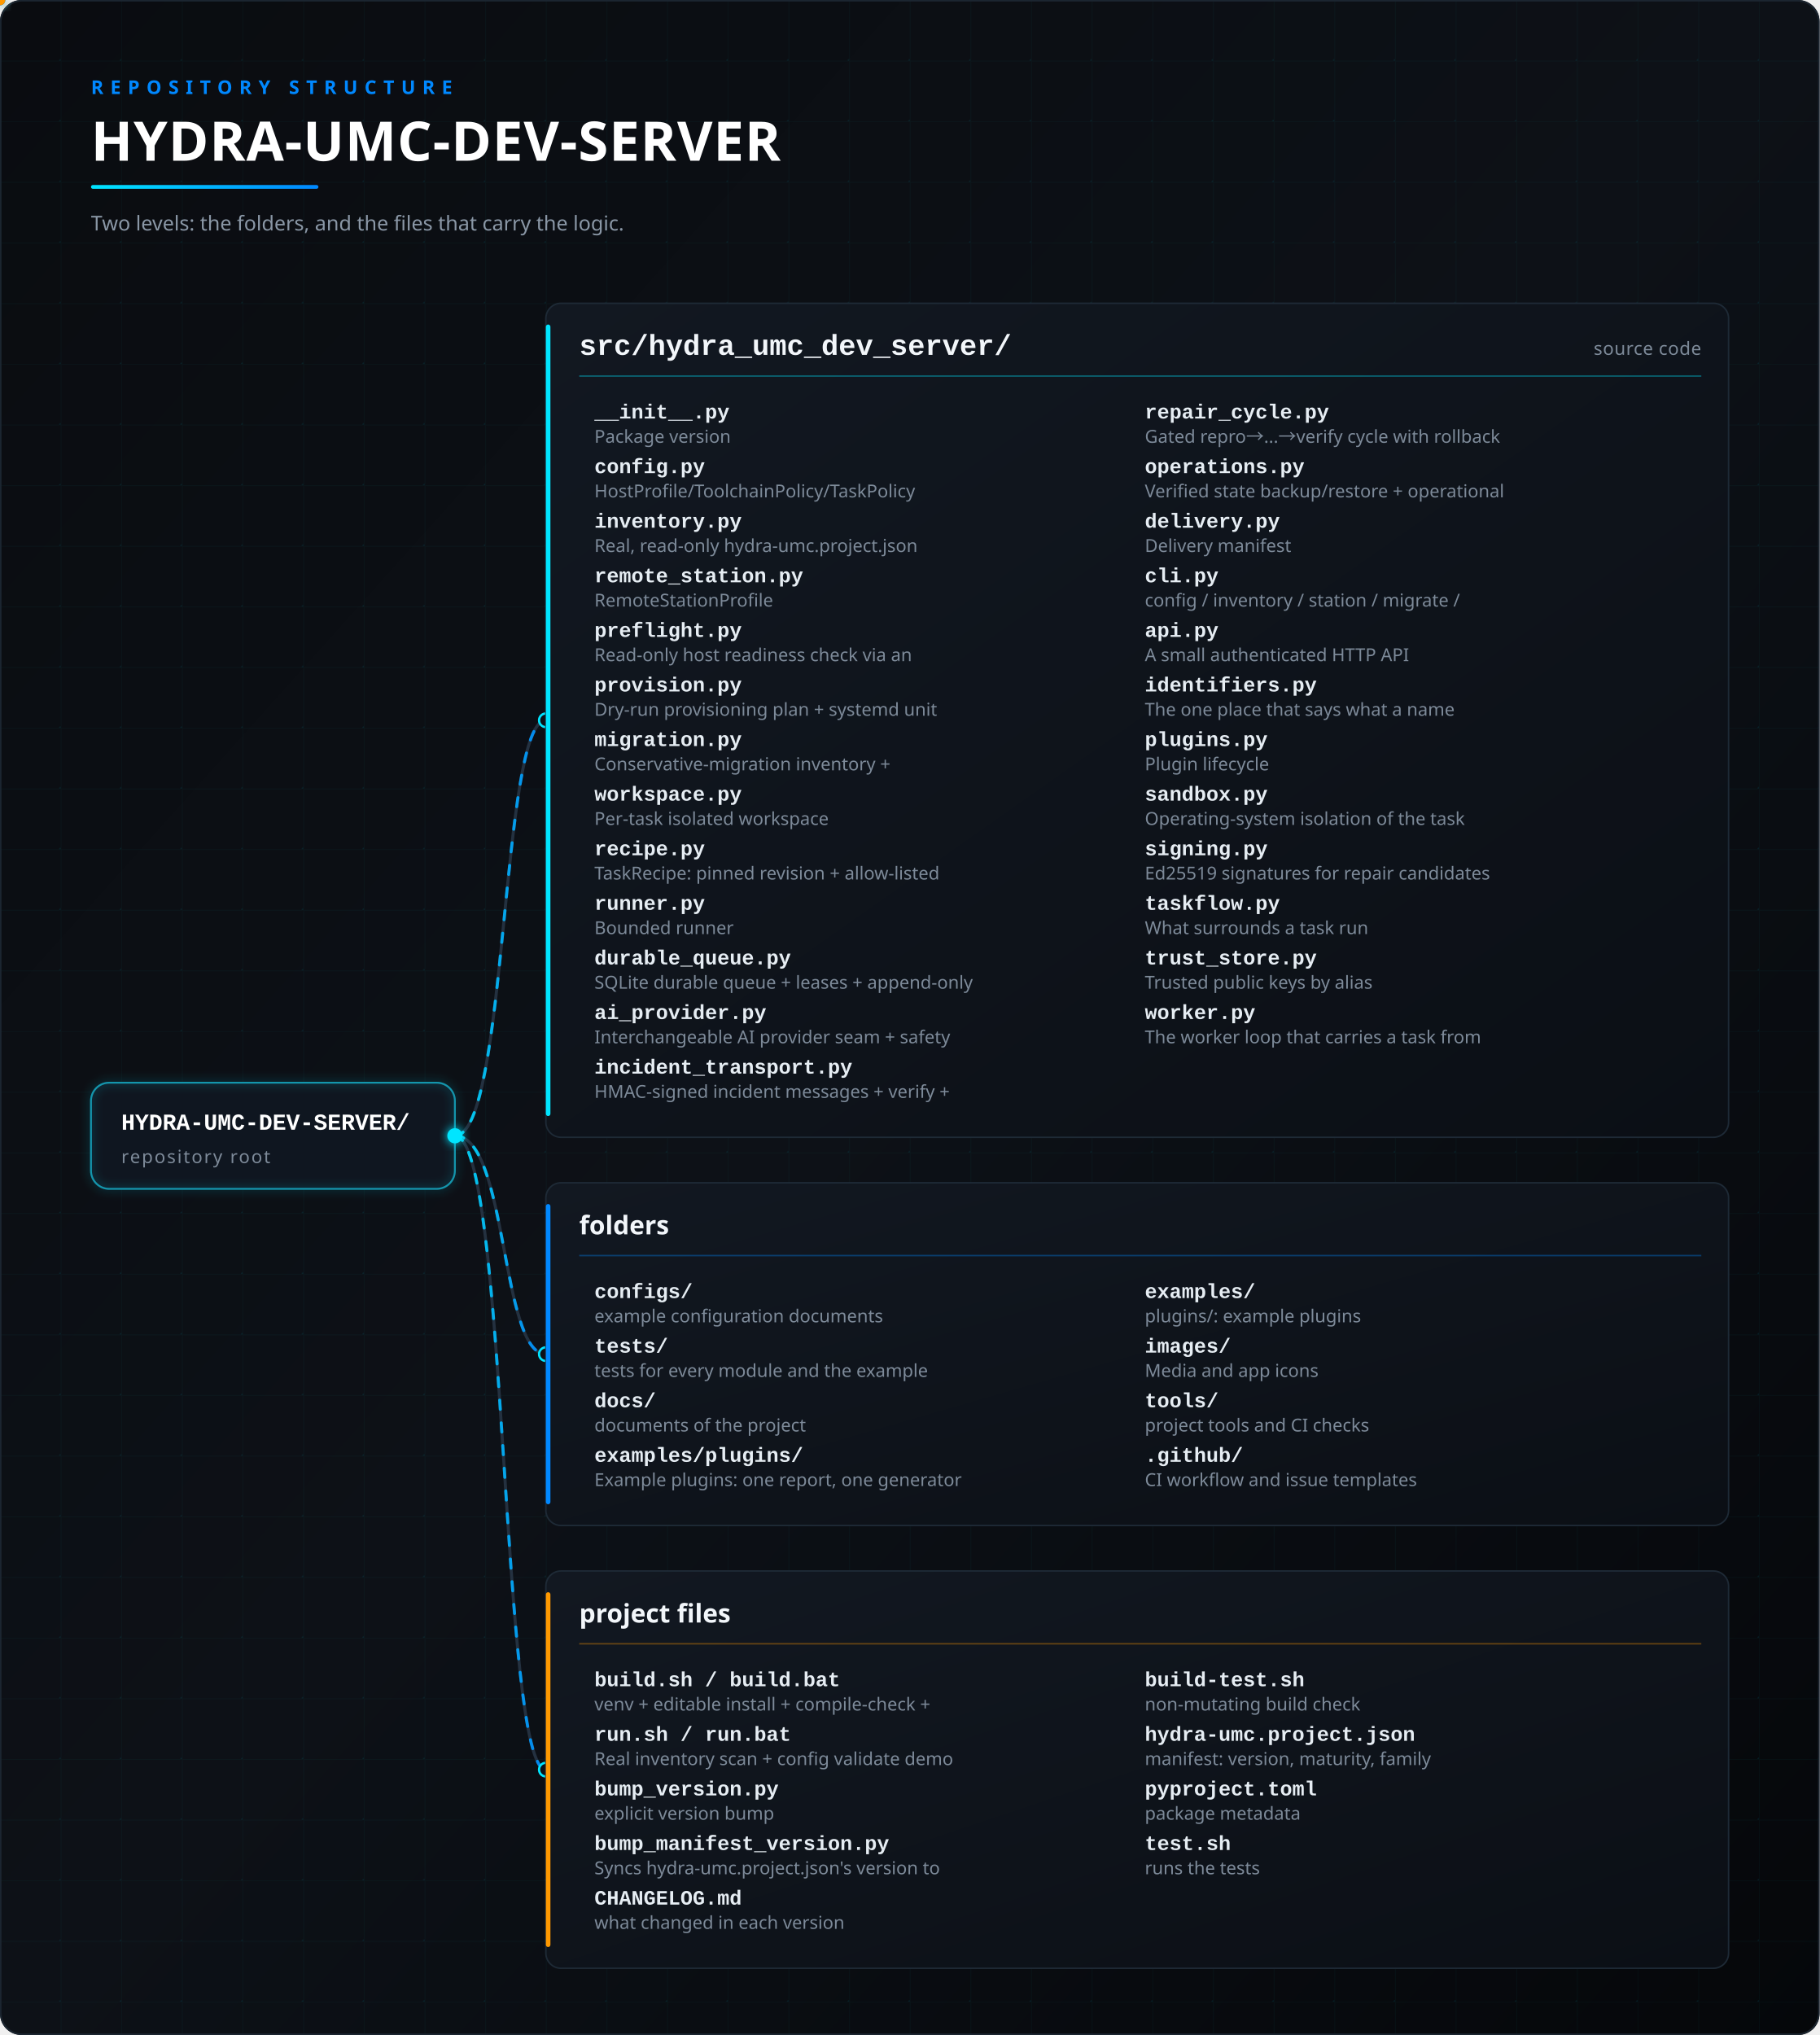
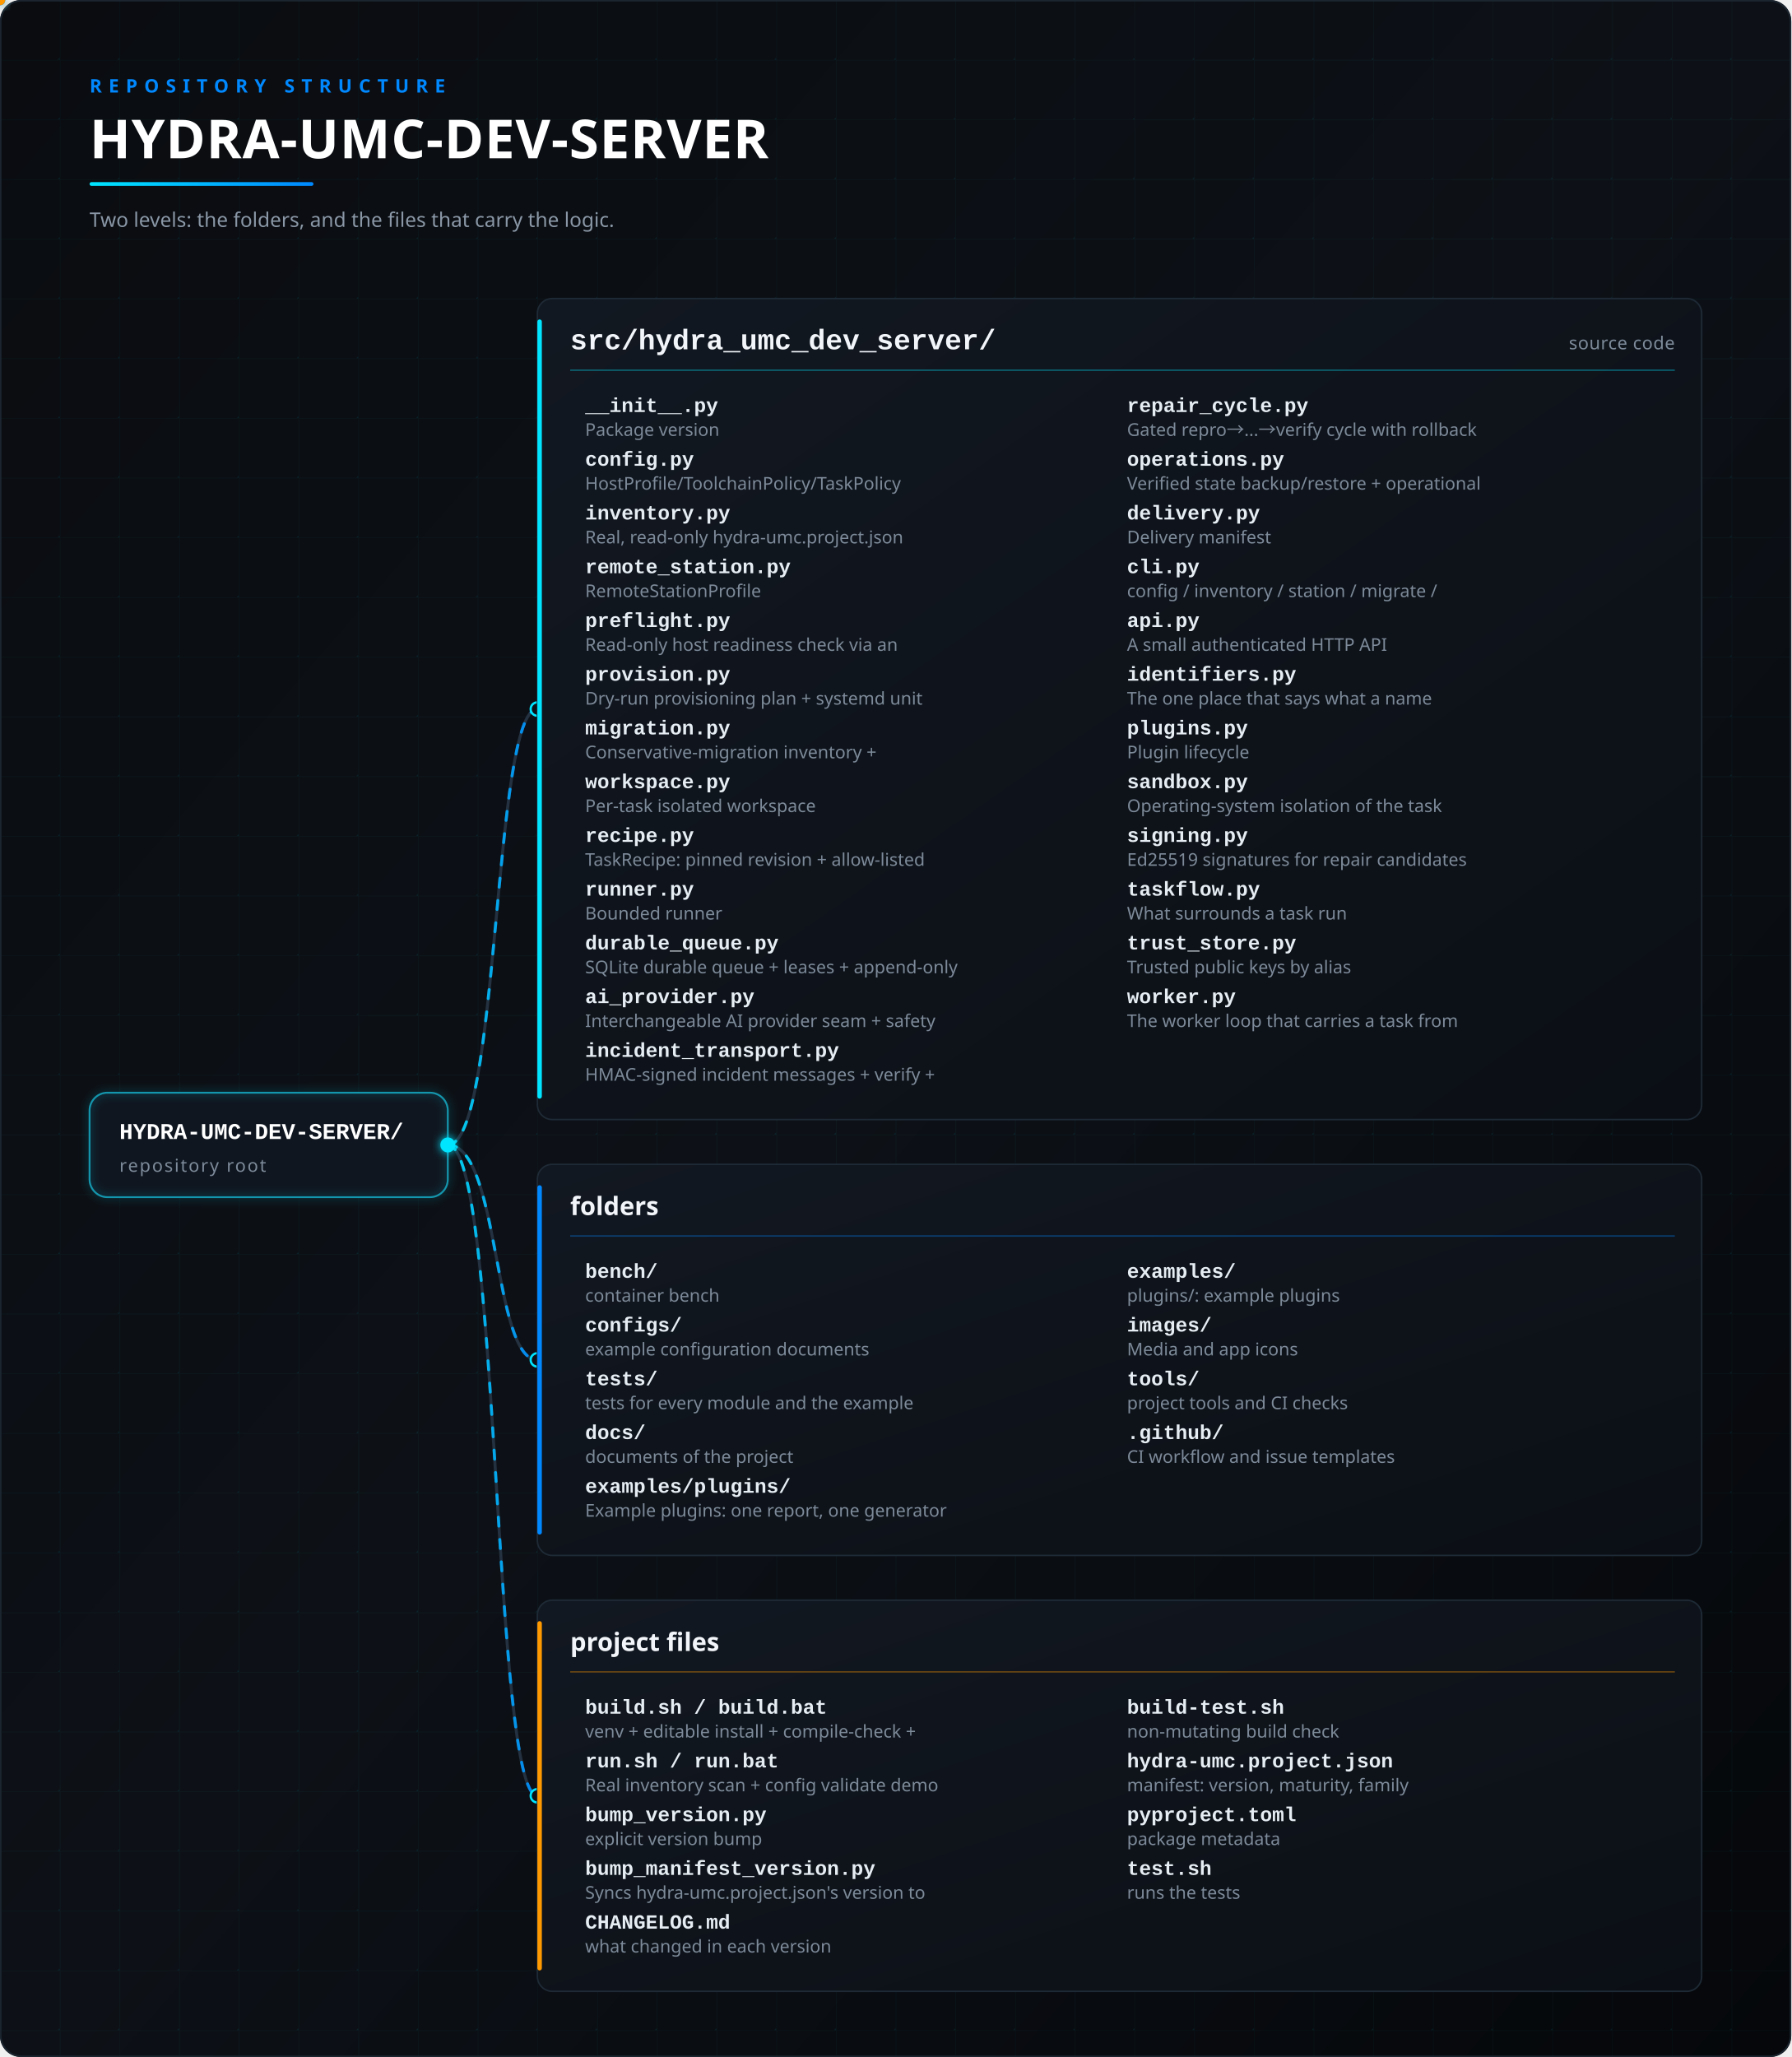
- <svg xmlns="http://www.w3.org/2000/svg" viewBox="0 0 1200 1342" width="100%" role="img" aria-labelledby="t d">
+ <svg xmlns="http://www.w3.org/2000/svg" viewBox="0 0 1200 1378" width="100%" role="img" aria-labelledby="t d">
  <defs>
    <linearGradient id="bg" x1="0" y1="0" x2="1" y2="1">
      <stop offset="0" stop-color="#0A0C10" />
      <stop offset="0.5" stop-color="#0D1117" />
      <stop offset="1" stop-color="#05070A" />
    </linearGradient>
    <linearGradient id="card" x1="0" y1="0" x2="1" y2="1">
      <stop offset="0" stop-color="#121821" />
      <stop offset="1" stop-color="#0B0F15" />
    </linearGradient>
    <linearGradient id="line" x1="0" y1="0" x2="1" y2="0">
      <stop offset="0" stop-color="#00E5FF" />
      <stop offset="1" stop-color="#0088FF" />
    </linearGradient>
    <filter id="glow" x="-50%" y="-50%" width="200%" height="200%">
      <feGaussianBlur stdDeviation="3" result="b" />
      <feMerge>
        <feMergeNode in="b" />
        <feMergeNode in="SourceGraphic" />
      </feMerge>
    </filter>
    <pattern id="grid" width="40" height="40" patternUnits="userSpaceOnUse">
      <path d="M40 0H0V40" fill="none" stroke="#00E5FF" stroke-opacity="0.035" />
      <circle cx="40" cy="40" r="1" fill="#00E5FF" fill-opacity="0.09" />
    </pattern>
  </defs>
-   <rect width="1200" height="1342" rx="14" fill="url(#bg)" />
-   <rect width="1200" height="1342" rx="14" fill="url(#grid)" />
-   <rect x="0.5" y="0.5" width="1199" height="1341" rx="14" fill="none" stroke="#1B2530" />
+   <rect width="1200" height="1378" rx="14" fill="url(#bg)" />
+   <rect width="1200" height="1378" rx="14" fill="url(#grid)" />
+   <rect x="0.5" y="0.5" width="1199" height="1377" rx="14" fill="none" stroke="#1B2530" />
  <text x="60" y="62" font-family="'Segoe UI','Noto Sans','Noto Sans CJK SC','Microsoft YaHei','Yu Gothic','Helvetica Neue',Helvetica,Arial,sans-serif" font-size="12.5" font-weight="600" fill="#0088FF" text-anchor="start" letter-spacing="4.5">REPOSITORY STRUCTURE</text>
  <text x="60" y="106" font-family="'Segoe UI','Noto Sans','Noto Sans CJK SC','Microsoft YaHei','Yu Gothic','Helvetica Neue',Helvetica,Arial,sans-serif" font-size="36" font-weight="700" fill="#FFFFFF" text-anchor="start" letter-spacing="0.5">HYDRA-UMC-DEV-SERVER</text>
  <rect x="60" y="122" width="150" height="2.5" rx="1.25" fill="url(#line)">
    <animate attributeName="width" values="40;150;150" keyTimes="0;0.4;1" dur="3s" repeatCount="indefinite" />
  </rect>
  <text x="60" y="152" font-family="'Segoe UI','Noto Sans','Noto Sans CJK SC','Microsoft YaHei','Yu Gothic','Helvetica Neue',Helvetica,Arial,sans-serif" font-size="13.5" font-weight="400" fill="#8A97A6" text-anchor="start">Two levels: the folders, and the files that carry the logic.</text>
-   <path id="c0" d="M300,749 C335,749 330,475 360,475" fill="none" stroke="#243140" stroke-width="2" />
-   <path d="M300,749 C335,749 330,475 360,475" fill="none" stroke="url(#line)" stroke-width="2" stroke-linecap="round" stroke-dasharray="6 9" opacity="0.9">
+   <path id="c0" d="M300,767 C335,767 330,475 360,475" fill="none" stroke="#243140" stroke-width="2" />
+   <path d="M300,767 C335,767 330,475 360,475" fill="none" stroke="url(#line)" stroke-width="2" stroke-linecap="round" stroke-dasharray="6 9" opacity="0.9">
    <animate attributeName="stroke-dashoffset" from="0" to="-30" dur="1.6s" repeatCount="indefinite" />
  </path>
  <circle cx="360" cy="475" r="4.5" fill="#0D1117" stroke="#00E5FF" stroke-width="1.5" />
-   <path id="c1" d="M300,749 C335,749 330,893 360,893" fill="none" stroke="#243140" stroke-width="2" />
-   <path d="M300,749 C335,749 330,893 360,893" fill="none" stroke="url(#line)" stroke-width="2" stroke-linecap="round" stroke-dasharray="6 9" opacity="0.9">
+   <path id="c1" d="M300,767 C335,767 330,911 360,911" fill="none" stroke="#243140" stroke-width="2" />
+   <path d="M300,767 C335,767 330,911 360,911" fill="none" stroke="url(#line)" stroke-width="2" stroke-linecap="round" stroke-dasharray="6 9" opacity="0.9">
    <animate attributeName="stroke-dashoffset" from="0" to="-30" dur="1.6s" repeatCount="indefinite" />
  </path>
-   <circle cx="360" cy="893" r="4.5" fill="#0D1117" stroke="#00E5FF" stroke-width="1.5" />
-   <path id="c2" d="M300,749 C335,749 330,1167 360,1167" fill="none" stroke="#243140" stroke-width="2" />
-   <path d="M300,749 C335,749 330,1167 360,1167" fill="none" stroke="url(#line)" stroke-width="2" stroke-linecap="round" stroke-dasharray="6 9" opacity="0.9">
+   <circle cx="360" cy="911" r="4.5" fill="#0D1117" stroke="#00E5FF" stroke-width="1.5" />
+   <path id="c2" d="M300,767 C335,767 330,1203 360,1203" fill="none" stroke="#243140" stroke-width="2" />
+   <path d="M300,767 C335,767 330,1203 360,1203" fill="none" stroke="url(#line)" stroke-width="2" stroke-linecap="round" stroke-dasharray="6 9" opacity="0.9">
    <animate attributeName="stroke-dashoffset" from="0" to="-30" dur="1.6s" repeatCount="indefinite" />
  </path>
-   <circle cx="360" cy="1167" r="4.5" fill="#0D1117" stroke="#00E5FF" stroke-width="1.5" />
+   <circle cx="360" cy="1203" r="4.5" fill="#0D1117" stroke="#00E5FF" stroke-width="1.5" />
  <circle r="3.5" fill="#00E5FF" filter="url(#glow)">
    <animateMotion dur="3.4s" repeatCount="indefinite">
      <mpath href="#c0" />
    </animateMotion>
  </circle>
  <circle r="3.5" fill="#0088FF" filter="url(#glow)">
    <animateMotion dur="4.2s" repeatCount="indefinite">
      <mpath href="#c1" />
    </animateMotion>
  </circle>
  <circle r="3.5" fill="#FF9900" filter="url(#glow)">
    <animateMotion dur="5.0s" repeatCount="indefinite">
      <mpath href="#c2" />
    </animateMotion>
  </circle>
-   <rect x="60" y="714" width="240" height="70" rx="12" fill="#0F1620" stroke="#2A3A4C" stroke-width="1.2" />
-   <rect x="60" y="714" width="240" height="70" rx="12" fill="none" stroke="#00E5FF" stroke-opacity="0.5" stroke-width="1.2" filter="url(#glow)">
+   <rect x="60" y="732" width="240" height="70" rx="12" fill="#0F1620" stroke="#2A3A4C" stroke-width="1.2" />
+   <rect x="60" y="732" width="240" height="70" rx="12" fill="none" stroke="#00E5FF" stroke-opacity="0.5" stroke-width="1.2" filter="url(#glow)">
    <animate attributeName="stroke-opacity" values="0.15;0.6;0.15" dur="3.6s" repeatCount="indefinite" />
  </rect>
-   <text x="80" y="745" font-family="'JetBrains Mono','Cascadia Code','SFMono-Regular',Consolas,'Liberation Mono',monospace" font-size="15.1" font-weight="700" fill="#FFFFFF" text-anchor="start">HYDRA-UMC-DEV-SERVER/</text>
-   <text x="80" y="767" font-family="'Segoe UI','Noto Sans','Noto Sans CJK SC','Microsoft YaHei','Yu Gothic','Helvetica Neue',Helvetica,Arial,sans-serif" font-size="12" font-weight="400" fill="#7D8A99" text-anchor="start" letter-spacing="1">repository root</text>
-   <circle cx="300" cy="749" r="5" fill="#00E5FF" filter="url(#glow)" />
+   <text x="80" y="763" font-family="'JetBrains Mono','Cascadia Code','SFMono-Regular',Consolas,'Liberation Mono',monospace" font-size="15.1" font-weight="700" fill="#FFFFFF" text-anchor="start">HYDRA-UMC-DEV-SERVER/</text>
+   <text x="80" y="785" font-family="'Segoe UI','Noto Sans','Noto Sans CJK SC','Microsoft YaHei','Yu Gothic','Helvetica Neue',Helvetica,Arial,sans-serif" font-size="12" font-weight="400" fill="#7D8A99" text-anchor="start" letter-spacing="1">repository root</text>
+   <circle cx="300" cy="767" r="5" fill="#00E5FF" filter="url(#glow)" />
  <rect x="360" y="200" width="780" height="550" rx="10" fill="url(#card)" stroke="#1E2A36" stroke-width="1" />
  <rect x="360" y="214" width="3" height="522" rx="1.5" fill="#00E5FF">
    <animate attributeName="opacity" values="0.55;1;0.55" dur="4s" begin="0s" repeatCount="indefinite" />
  </rect>
  <text x="382" y="234" font-family="'JetBrains Mono','Cascadia Code','SFMono-Regular',Consolas,'Liberation Mono',monospace" font-size="19" font-weight="700" fill="#F2F6FA" text-anchor="start">src/hydra_umc_dev_server/</text>
  <text x="1122" y="234" font-family="'Segoe UI','Noto Sans','Noto Sans CJK SC','Microsoft YaHei','Yu Gothic','Helvetica Neue',Helvetica,Arial,sans-serif" font-size="12" font-weight="400" fill="#7D8A99" text-anchor="end" letter-spacing="0.3">source code</text>
  <line x1="382" y1="248" x2="1122" y2="248" stroke="#00E5FF" stroke-opacity="0.35" stroke-width="1" />
  <text x="392" y="276" font-family="'JetBrains Mono','Cascadia Code','SFMono-Regular',Consolas,'Liberation Mono',monospace" font-size="13.5" font-weight="600" fill="#E6EDF3" text-anchor="start">__init__.py</text>
  <text x="392" y="292" font-family="'Segoe UI','Noto Sans','Noto Sans CJK SC','Microsoft YaHei','Yu Gothic','Helvetica Neue',Helvetica,Arial,sans-serif" font-size="11.8" font-weight="400" fill="#7D8A99" text-anchor="start">Package version</text>
  <text x="392" y="312" font-family="'JetBrains Mono','Cascadia Code','SFMono-Regular',Consolas,'Liberation Mono',monospace" font-size="13.5" font-weight="600" fill="#E6EDF3" text-anchor="start">config.py</text>
  <text x="392" y="328" font-family="'Segoe UI','Noto Sans','Noto Sans CJK SC','Microsoft YaHei','Yu Gothic','Helvetica Neue',Helvetica,Arial,sans-serif" font-size="11.8" font-weight="400" fill="#7D8A99" text-anchor="start">HostProfile/ToolchainPolicy/TaskPolicy</text>
  <text x="392" y="348" font-family="'JetBrains Mono','Cascadia Code','SFMono-Regular',Consolas,'Liberation Mono',monospace" font-size="13.5" font-weight="600" fill="#E6EDF3" text-anchor="start">inventory.py</text>
  <text x="392" y="364" font-family="'Segoe UI','Noto Sans','Noto Sans CJK SC','Microsoft YaHei','Yu Gothic','Helvetica Neue',Helvetica,Arial,sans-serif" font-size="11.8" font-weight="400" fill="#7D8A99" text-anchor="start">Real, read-only hydra-umc.project.json</text>
  <text x="392" y="384" font-family="'JetBrains Mono','Cascadia Code','SFMono-Regular',Consolas,'Liberation Mono',monospace" font-size="13.5" font-weight="600" fill="#E6EDF3" text-anchor="start">remote_station.py</text>
  <text x="392" y="400" font-family="'Segoe UI','Noto Sans','Noto Sans CJK SC','Microsoft YaHei','Yu Gothic','Helvetica Neue',Helvetica,Arial,sans-serif" font-size="11.8" font-weight="400" fill="#7D8A99" text-anchor="start">RemoteStationProfile</text>
  <text x="392" y="420" font-family="'JetBrains Mono','Cascadia Code','SFMono-Regular',Consolas,'Liberation Mono',monospace" font-size="13.5" font-weight="600" fill="#E6EDF3" text-anchor="start">preflight.py</text>
  <text x="392" y="436" font-family="'Segoe UI','Noto Sans','Noto Sans CJK SC','Microsoft YaHei','Yu Gothic','Helvetica Neue',Helvetica,Arial,sans-serif" font-size="11.8" font-weight="400" fill="#7D8A99" text-anchor="start">Read-only host readiness check via an</text>
  <text x="392" y="456" font-family="'JetBrains Mono','Cascadia Code','SFMono-Regular',Consolas,'Liberation Mono',monospace" font-size="13.5" font-weight="600" fill="#E6EDF3" text-anchor="start">provision.py</text>
  <text x="392" y="472" font-family="'Segoe UI','Noto Sans','Noto Sans CJK SC','Microsoft YaHei','Yu Gothic','Helvetica Neue',Helvetica,Arial,sans-serif" font-size="11.8" font-weight="400" fill="#7D8A99" text-anchor="start">Dry-run provisioning plan + systemd unit</text>
  <text x="392" y="492" font-family="'JetBrains Mono','Cascadia Code','SFMono-Regular',Consolas,'Liberation Mono',monospace" font-size="13.5" font-weight="600" fill="#E6EDF3" text-anchor="start">migration.py</text>
  <text x="392" y="508" font-family="'Segoe UI','Noto Sans','Noto Sans CJK SC','Microsoft YaHei','Yu Gothic','Helvetica Neue',Helvetica,Arial,sans-serif" font-size="11.8" font-weight="400" fill="#7D8A99" text-anchor="start">Conservative-migration inventory +</text>
  <text x="392" y="528" font-family="'JetBrains Mono','Cascadia Code','SFMono-Regular',Consolas,'Liberation Mono',monospace" font-size="13.5" font-weight="600" fill="#E6EDF3" text-anchor="start">workspace.py</text>
  <text x="392" y="544" font-family="'Segoe UI','Noto Sans','Noto Sans CJK SC','Microsoft YaHei','Yu Gothic','Helvetica Neue',Helvetica,Arial,sans-serif" font-size="11.8" font-weight="400" fill="#7D8A99" text-anchor="start">Per-task isolated workspace</text>
  <text x="392" y="564" font-family="'JetBrains Mono','Cascadia Code','SFMono-Regular',Consolas,'Liberation Mono',monospace" font-size="13.5" font-weight="600" fill="#E6EDF3" text-anchor="start">recipe.py</text>
  <text x="392" y="580" font-family="'Segoe UI','Noto Sans','Noto Sans CJK SC','Microsoft YaHei','Yu Gothic','Helvetica Neue',Helvetica,Arial,sans-serif" font-size="11.8" font-weight="400" fill="#7D8A99" text-anchor="start">TaskRecipe: pinned revision + allow-listed</text>
  <text x="392" y="600" font-family="'JetBrains Mono','Cascadia Code','SFMono-Regular',Consolas,'Liberation Mono',monospace" font-size="13.5" font-weight="600" fill="#E6EDF3" text-anchor="start">runner.py</text>
  <text x="392" y="616" font-family="'Segoe UI','Noto Sans','Noto Sans CJK SC','Microsoft YaHei','Yu Gothic','Helvetica Neue',Helvetica,Arial,sans-serif" font-size="11.8" font-weight="400" fill="#7D8A99" text-anchor="start">Bounded runner</text>
  <text x="392" y="636" font-family="'JetBrains Mono','Cascadia Code','SFMono-Regular',Consolas,'Liberation Mono',monospace" font-size="13.5" font-weight="600" fill="#E6EDF3" text-anchor="start">durable_queue.py</text>
  <text x="392" y="652" font-family="'Segoe UI','Noto Sans','Noto Sans CJK SC','Microsoft YaHei','Yu Gothic','Helvetica Neue',Helvetica,Arial,sans-serif" font-size="11.8" font-weight="400" fill="#7D8A99" text-anchor="start">SQLite durable queue + leases + append-only</text>
  <text x="392" y="672" font-family="'JetBrains Mono','Cascadia Code','SFMono-Regular',Consolas,'Liberation Mono',monospace" font-size="13.5" font-weight="600" fill="#E6EDF3" text-anchor="start">ai_provider.py</text>
  <text x="392" y="688" font-family="'Segoe UI','Noto Sans','Noto Sans CJK SC','Microsoft YaHei','Yu Gothic','Helvetica Neue',Helvetica,Arial,sans-serif" font-size="11.8" font-weight="400" fill="#7D8A99" text-anchor="start">Interchangeable AI provider seam + safety</text>
  <text x="392" y="708" font-family="'JetBrains Mono','Cascadia Code','SFMono-Regular',Consolas,'Liberation Mono',monospace" font-size="13.5" font-weight="600" fill="#E6EDF3" text-anchor="start">incident_transport.py</text>
  <text x="392" y="724" font-family="'Segoe UI','Noto Sans','Noto Sans CJK SC','Microsoft YaHei','Yu Gothic','Helvetica Neue',Helvetica,Arial,sans-serif" font-size="11.8" font-weight="400" fill="#7D8A99" text-anchor="start">HMAC-signed incident messages + verify +</text>
  <text x="755" y="276" font-family="'JetBrains Mono','Cascadia Code','SFMono-Regular',Consolas,'Liberation Mono',monospace" font-size="13.5" font-weight="600" fill="#E6EDF3" text-anchor="start">repair_cycle.py</text>
  <text x="755" y="292" font-family="'Segoe UI','Noto Sans','Noto Sans CJK SC','Microsoft YaHei','Yu Gothic','Helvetica Neue',Helvetica,Arial,sans-serif" font-size="11.8" font-weight="400" fill="#7D8A99" text-anchor="start">Gated repro→...→verify cycle with rollback</text>
  <text x="755" y="312" font-family="'JetBrains Mono','Cascadia Code','SFMono-Regular',Consolas,'Liberation Mono',monospace" font-size="13.5" font-weight="600" fill="#E6EDF3" text-anchor="start">operations.py</text>
  <text x="755" y="328" font-family="'Segoe UI','Noto Sans','Noto Sans CJK SC','Microsoft YaHei','Yu Gothic','Helvetica Neue',Helvetica,Arial,sans-serif" font-size="11.8" font-weight="400" fill="#7D8A99" text-anchor="start">Verified state backup/restore + operational</text>
  <text x="755" y="348" font-family="'JetBrains Mono','Cascadia Code','SFMono-Regular',Consolas,'Liberation Mono',monospace" font-size="13.5" font-weight="600" fill="#E6EDF3" text-anchor="start">delivery.py</text>
  <text x="755" y="364" font-family="'Segoe UI','Noto Sans','Noto Sans CJK SC','Microsoft YaHei','Yu Gothic','Helvetica Neue',Helvetica,Arial,sans-serif" font-size="11.8" font-weight="400" fill="#7D8A99" text-anchor="start">Delivery manifest</text>
  <text x="755" y="384" font-family="'JetBrains Mono','Cascadia Code','SFMono-Regular',Consolas,'Liberation Mono',monospace" font-size="13.5" font-weight="600" fill="#E6EDF3" text-anchor="start">cli.py</text>
  <text x="755" y="400" font-family="'Segoe UI','Noto Sans','Noto Sans CJK SC','Microsoft YaHei','Yu Gothic','Helvetica Neue',Helvetica,Arial,sans-serif" font-size="11.8" font-weight="400" fill="#7D8A99" text-anchor="start">config / inventory / station / migrate /</text>
  <text x="755" y="420" font-family="'JetBrains Mono','Cascadia Code','SFMono-Regular',Consolas,'Liberation Mono',monospace" font-size="13.5" font-weight="600" fill="#E6EDF3" text-anchor="start">api.py</text>
  <text x="755" y="436" font-family="'Segoe UI','Noto Sans','Noto Sans CJK SC','Microsoft YaHei','Yu Gothic','Helvetica Neue',Helvetica,Arial,sans-serif" font-size="11.8" font-weight="400" fill="#7D8A99" text-anchor="start">A small authenticated HTTP API</text>
  <text x="755" y="456" font-family="'JetBrains Mono','Cascadia Code','SFMono-Regular',Consolas,'Liberation Mono',monospace" font-size="13.5" font-weight="600" fill="#E6EDF3" text-anchor="start">identifiers.py</text>
  <text x="755" y="472" font-family="'Segoe UI','Noto Sans','Noto Sans CJK SC','Microsoft YaHei','Yu Gothic','Helvetica Neue',Helvetica,Arial,sans-serif" font-size="11.8" font-weight="400" fill="#7D8A99" text-anchor="start">The one place that says what a name</text>
  <text x="755" y="492" font-family="'JetBrains Mono','Cascadia Code','SFMono-Regular',Consolas,'Liberation Mono',monospace" font-size="13.5" font-weight="600" fill="#E6EDF3" text-anchor="start">plugins.py</text>
  <text x="755" y="508" font-family="'Segoe UI','Noto Sans','Noto Sans CJK SC','Microsoft YaHei','Yu Gothic','Helvetica Neue',Helvetica,Arial,sans-serif" font-size="11.8" font-weight="400" fill="#7D8A99" text-anchor="start">Plugin lifecycle</text>
  <text x="755" y="528" font-family="'JetBrains Mono','Cascadia Code','SFMono-Regular',Consolas,'Liberation Mono',monospace" font-size="13.5" font-weight="600" fill="#E6EDF3" text-anchor="start">sandbox.py</text>
  <text x="755" y="544" font-family="'Segoe UI','Noto Sans','Noto Sans CJK SC','Microsoft YaHei','Yu Gothic','Helvetica Neue',Helvetica,Arial,sans-serif" font-size="11.8" font-weight="400" fill="#7D8A99" text-anchor="start">Operating-system isolation of the task</text>
  <text x="755" y="564" font-family="'JetBrains Mono','Cascadia Code','SFMono-Regular',Consolas,'Liberation Mono',monospace" font-size="13.5" font-weight="600" fill="#E6EDF3" text-anchor="start">signing.py</text>
  <text x="755" y="580" font-family="'Segoe UI','Noto Sans','Noto Sans CJK SC','Microsoft YaHei','Yu Gothic','Helvetica Neue',Helvetica,Arial,sans-serif" font-size="11.8" font-weight="400" fill="#7D8A99" text-anchor="start">Ed25519 signatures for repair candidates</text>
  <text x="755" y="600" font-family="'JetBrains Mono','Cascadia Code','SFMono-Regular',Consolas,'Liberation Mono',monospace" font-size="13.5" font-weight="600" fill="#E6EDF3" text-anchor="start">taskflow.py</text>
  <text x="755" y="616" font-family="'Segoe UI','Noto Sans','Noto Sans CJK SC','Microsoft YaHei','Yu Gothic','Helvetica Neue',Helvetica,Arial,sans-serif" font-size="11.8" font-weight="400" fill="#7D8A99" text-anchor="start">What surrounds a task run</text>
  <text x="755" y="636" font-family="'JetBrains Mono','Cascadia Code','SFMono-Regular',Consolas,'Liberation Mono',monospace" font-size="13.5" font-weight="600" fill="#E6EDF3" text-anchor="start">trust_store.py</text>
  <text x="755" y="652" font-family="'Segoe UI','Noto Sans','Noto Sans CJK SC','Microsoft YaHei','Yu Gothic','Helvetica Neue',Helvetica,Arial,sans-serif" font-size="11.8" font-weight="400" fill="#7D8A99" text-anchor="start">Trusted public keys by alias</text>
  <text x="755" y="672" font-family="'JetBrains Mono','Cascadia Code','SFMono-Regular',Consolas,'Liberation Mono',monospace" font-size="13.5" font-weight="600" fill="#E6EDF3" text-anchor="start">worker.py</text>
  <text x="755" y="688" font-family="'Segoe UI','Noto Sans','Noto Sans CJK SC','Microsoft YaHei','Yu Gothic','Helvetica Neue',Helvetica,Arial,sans-serif" font-size="11.8" font-weight="400" fill="#7D8A99" text-anchor="start">The worker loop that carries a task from</text>
-   <rect x="360" y="780" width="780" height="226" rx="10" fill="url(#card)" stroke="#1E2A36" stroke-width="1" />
-   <rect x="360" y="794" width="3" height="198" rx="1.5" fill="#0088FF">
+   <rect x="360" y="780" width="780" height="262" rx="10" fill="url(#card)" stroke="#1E2A36" stroke-width="1" />
+   <rect x="360" y="794" width="3" height="234" rx="1.5" fill="#0088FF">
    <animate attributeName="opacity" values="0.55;1;0.55" dur="4s" begin="0.6s" repeatCount="indefinite" />
  </rect>
  <text x="382" y="814" font-family="'Segoe UI','Noto Sans','Noto Sans CJK SC','Microsoft YaHei','Yu Gothic','Helvetica Neue',Helvetica,Arial,sans-serif" font-size="17" font-weight="700" fill="#F2F6FA" text-anchor="start">folders</text>
  <line x1="382" y1="828" x2="1122" y2="828" stroke="#0088FF" stroke-opacity="0.35" stroke-width="1" />
-   <text x="392" y="856" font-family="'JetBrains Mono','Cascadia Code','SFMono-Regular',Consolas,'Liberation Mono',monospace" font-size="13.5" font-weight="600" fill="#E6EDF3" text-anchor="start">configs/</text>
-   <text x="392" y="872" font-family="'Segoe UI','Noto Sans','Noto Sans CJK SC','Microsoft YaHei','Yu Gothic','Helvetica Neue',Helvetica,Arial,sans-serif" font-size="11.8" font-weight="400" fill="#7D8A99" text-anchor="start">example configuration documents</text>
-   <text x="392" y="892" font-family="'JetBrains Mono','Cascadia Code','SFMono-Regular',Consolas,'Liberation Mono',monospace" font-size="13.5" font-weight="600" fill="#E6EDF3" text-anchor="start">tests/</text>
-   <text x="392" y="908" font-family="'Segoe UI','Noto Sans','Noto Sans CJK SC','Microsoft YaHei','Yu Gothic','Helvetica Neue',Helvetica,Arial,sans-serif" font-size="11.8" font-weight="400" fill="#7D8A99" text-anchor="start">tests for every module and the example</text>
-   <text x="392" y="928" font-family="'JetBrains Mono','Cascadia Code','SFMono-Regular',Consolas,'Liberation Mono',monospace" font-size="13.5" font-weight="600" fill="#E6EDF3" text-anchor="start">docs/</text>
-   <text x="392" y="944" font-family="'Segoe UI','Noto Sans','Noto Sans CJK SC','Microsoft YaHei','Yu Gothic','Helvetica Neue',Helvetica,Arial,sans-serif" font-size="11.8" font-weight="400" fill="#7D8A99" text-anchor="start">documents of the project</text>
-   <text x="392" y="964" font-family="'JetBrains Mono','Cascadia Code','SFMono-Regular',Consolas,'Liberation Mono',monospace" font-size="13.5" font-weight="600" fill="#E6EDF3" text-anchor="start">examples/plugins/</text>
-   <text x="392" y="980" font-family="'Segoe UI','Noto Sans','Noto Sans CJK SC','Microsoft YaHei','Yu Gothic','Helvetica Neue',Helvetica,Arial,sans-serif" font-size="11.8" font-weight="400" fill="#7D8A99" text-anchor="start">Example plugins: one report, one generator</text>
+   <text x="392" y="856" font-family="'JetBrains Mono','Cascadia Code','SFMono-Regular',Consolas,'Liberation Mono',monospace" font-size="13.5" font-weight="600" fill="#E6EDF3" text-anchor="start">bench/</text>
+   <text x="392" y="872" font-family="'Segoe UI','Noto Sans','Noto Sans CJK SC','Microsoft YaHei','Yu Gothic','Helvetica Neue',Helvetica,Arial,sans-serif" font-size="11.8" font-weight="400" fill="#7D8A99" text-anchor="start">container bench</text>
+   <text x="392" y="892" font-family="'JetBrains Mono','Cascadia Code','SFMono-Regular',Consolas,'Liberation Mono',monospace" font-size="13.5" font-weight="600" fill="#E6EDF3" text-anchor="start">configs/</text>
+   <text x="392" y="908" font-family="'Segoe UI','Noto Sans','Noto Sans CJK SC','Microsoft YaHei','Yu Gothic','Helvetica Neue',Helvetica,Arial,sans-serif" font-size="11.8" font-weight="400" fill="#7D8A99" text-anchor="start">example configuration documents</text>
+   <text x="392" y="928" font-family="'JetBrains Mono','Cascadia Code','SFMono-Regular',Consolas,'Liberation Mono',monospace" font-size="13.5" font-weight="600" fill="#E6EDF3" text-anchor="start">tests/</text>
+   <text x="392" y="944" font-family="'Segoe UI','Noto Sans','Noto Sans CJK SC','Microsoft YaHei','Yu Gothic','Helvetica Neue',Helvetica,Arial,sans-serif" font-size="11.8" font-weight="400" fill="#7D8A99" text-anchor="start">tests for every module and the example</text>
+   <text x="392" y="964" font-family="'JetBrains Mono','Cascadia Code','SFMono-Regular',Consolas,'Liberation Mono',monospace" font-size="13.5" font-weight="600" fill="#E6EDF3" text-anchor="start">docs/</text>
+   <text x="392" y="980" font-family="'Segoe UI','Noto Sans','Noto Sans CJK SC','Microsoft YaHei','Yu Gothic','Helvetica Neue',Helvetica,Arial,sans-serif" font-size="11.8" font-weight="400" fill="#7D8A99" text-anchor="start">documents of the project</text>
+   <text x="392" y="1000" font-family="'JetBrains Mono','Cascadia Code','SFMono-Regular',Consolas,'Liberation Mono',monospace" font-size="13.5" font-weight="600" fill="#E6EDF3" text-anchor="start">examples/plugins/</text>
+   <text x="392" y="1016" font-family="'Segoe UI','Noto Sans','Noto Sans CJK SC','Microsoft YaHei','Yu Gothic','Helvetica Neue',Helvetica,Arial,sans-serif" font-size="11.8" font-weight="400" fill="#7D8A99" text-anchor="start">Example plugins: one report, one generator</text>
  <text x="755" y="856" font-family="'JetBrains Mono','Cascadia Code','SFMono-Regular',Consolas,'Liberation Mono',monospace" font-size="13.5" font-weight="600" fill="#E6EDF3" text-anchor="start">examples/</text>
  <text x="755" y="872" font-family="'Segoe UI','Noto Sans','Noto Sans CJK SC','Microsoft YaHei','Yu Gothic','Helvetica Neue',Helvetica,Arial,sans-serif" font-size="11.8" font-weight="400" fill="#7D8A99" text-anchor="start">plugins/: example plugins</text>
  <text x="755" y="892" font-family="'JetBrains Mono','Cascadia Code','SFMono-Regular',Consolas,'Liberation Mono',monospace" font-size="13.5" font-weight="600" fill="#E6EDF3" text-anchor="start">images/</text>
  <text x="755" y="908" font-family="'Segoe UI','Noto Sans','Noto Sans CJK SC','Microsoft YaHei','Yu Gothic','Helvetica Neue',Helvetica,Arial,sans-serif" font-size="11.8" font-weight="400" fill="#7D8A99" text-anchor="start">Media and app icons</text>
  <text x="755" y="928" font-family="'JetBrains Mono','Cascadia Code','SFMono-Regular',Consolas,'Liberation Mono',monospace" font-size="13.5" font-weight="600" fill="#E6EDF3" text-anchor="start">tools/</text>
  <text x="755" y="944" font-family="'Segoe UI','Noto Sans','Noto Sans CJK SC','Microsoft YaHei','Yu Gothic','Helvetica Neue',Helvetica,Arial,sans-serif" font-size="11.8" font-weight="400" fill="#7D8A99" text-anchor="start">project tools and CI checks</text>
  <text x="755" y="964" font-family="'JetBrains Mono','Cascadia Code','SFMono-Regular',Consolas,'Liberation Mono',monospace" font-size="13.5" font-weight="600" fill="#E6EDF3" text-anchor="start">.github/</text>
  <text x="755" y="980" font-family="'Segoe UI','Noto Sans','Noto Sans CJK SC','Microsoft YaHei','Yu Gothic','Helvetica Neue',Helvetica,Arial,sans-serif" font-size="11.8" font-weight="400" fill="#7D8A99" text-anchor="start">CI workflow and issue templates</text>
-   <rect x="360" y="1036" width="780" height="262" rx="10" fill="url(#card)" stroke="#1E2A36" stroke-width="1" />
-   <rect x="360" y="1050" width="3" height="234" rx="1.5" fill="#FF9900">
+   <rect x="360" y="1072" width="780" height="262" rx="10" fill="url(#card)" stroke="#1E2A36" stroke-width="1" />
+   <rect x="360" y="1086" width="3" height="234" rx="1.5" fill="#FF9900">
    <animate attributeName="opacity" values="0.55;1;0.55" dur="4s" begin="1.2s" repeatCount="indefinite" />
  </rect>
-   <text x="382" y="1070" font-family="'Segoe UI','Noto Sans','Noto Sans CJK SC','Microsoft YaHei','Yu Gothic','Helvetica Neue',Helvetica,Arial,sans-serif" font-size="17" font-weight="700" fill="#F2F6FA" text-anchor="start">project files</text>
-   <line x1="382" y1="1084" x2="1122" y2="1084" stroke="#FF9900" stroke-opacity="0.35" stroke-width="1" />
-   <text x="392" y="1112" font-family="'JetBrains Mono','Cascadia Code','SFMono-Regular',Consolas,'Liberation Mono',monospace" font-size="13.5" font-weight="600" fill="#E6EDF3" text-anchor="start">build.sh / build.bat</text>
-   <text x="392" y="1128" font-family="'Segoe UI','Noto Sans','Noto Sans CJK SC','Microsoft YaHei','Yu Gothic','Helvetica Neue',Helvetica,Arial,sans-serif" font-size="11.8" font-weight="400" fill="#7D8A99" text-anchor="start">venv + editable install + compile-check +</text>
-   <text x="392" y="1148" font-family="'JetBrains Mono','Cascadia Code','SFMono-Regular',Consolas,'Liberation Mono',monospace" font-size="13.5" font-weight="600" fill="#E6EDF3" text-anchor="start">run.sh / run.bat</text>
-   <text x="392" y="1164" font-family="'Segoe UI','Noto Sans','Noto Sans CJK SC','Microsoft YaHei','Yu Gothic','Helvetica Neue',Helvetica,Arial,sans-serif" font-size="11.8" font-weight="400" fill="#7D8A99" text-anchor="start">Real inventory scan + config validate demo</text>
-   <text x="392" y="1184" font-family="'JetBrains Mono','Cascadia Code','SFMono-Regular',Consolas,'Liberation Mono',monospace" font-size="13.5" font-weight="600" fill="#E6EDF3" text-anchor="start">bump_version.py</text>
-   <text x="392" y="1200" font-family="'Segoe UI','Noto Sans','Noto Sans CJK SC','Microsoft YaHei','Yu Gothic','Helvetica Neue',Helvetica,Arial,sans-serif" font-size="11.8" font-weight="400" fill="#7D8A99" text-anchor="start">explicit version bump</text>
-   <text x="392" y="1220" font-family="'JetBrains Mono','Cascadia Code','SFMono-Regular',Consolas,'Liberation Mono',monospace" font-size="13.5" font-weight="600" fill="#E6EDF3" text-anchor="start">bump_manifest_version.py</text>
-   <text x="392" y="1236" font-family="'Segoe UI','Noto Sans','Noto Sans CJK SC','Microsoft YaHei','Yu Gothic','Helvetica Neue',Helvetica,Arial,sans-serif" font-size="11.8" font-weight="400" fill="#7D8A99" text-anchor="start">Syncs hydra-umc.project.json's version to</text>
-   <text x="392" y="1256" font-family="'JetBrains Mono','Cascadia Code','SFMono-Regular',Consolas,'Liberation Mono',monospace" font-size="13.5" font-weight="600" fill="#E6EDF3" text-anchor="start">CHANGELOG.md</text>
-   <text x="392" y="1272" font-family="'Segoe UI','Noto Sans','Noto Sans CJK SC','Microsoft YaHei','Yu Gothic','Helvetica Neue',Helvetica,Arial,sans-serif" font-size="11.8" font-weight="400" fill="#7D8A99" text-anchor="start">what changed in each version</text>
-   <text x="755" y="1112" font-family="'JetBrains Mono','Cascadia Code','SFMono-Regular',Consolas,'Liberation Mono',monospace" font-size="13.5" font-weight="600" fill="#E6EDF3" text-anchor="start">build-test.sh</text>
-   <text x="755" y="1128" font-family="'Segoe UI','Noto Sans','Noto Sans CJK SC','Microsoft YaHei','Yu Gothic','Helvetica Neue',Helvetica,Arial,sans-serif" font-size="11.8" font-weight="400" fill="#7D8A99" text-anchor="start">non-mutating build check</text>
-   <text x="755" y="1148" font-family="'JetBrains Mono','Cascadia Code','SFMono-Regular',Consolas,'Liberation Mono',monospace" font-size="13.5" font-weight="600" fill="#E6EDF3" text-anchor="start">hydra-umc.project.json</text>
-   <text x="755" y="1164" font-family="'Segoe UI','Noto Sans','Noto Sans CJK SC','Microsoft YaHei','Yu Gothic','Helvetica Neue',Helvetica,Arial,sans-serif" font-size="11.8" font-weight="400" fill="#7D8A99" text-anchor="start">manifest: version, maturity, family</text>
-   <text x="755" y="1184" font-family="'JetBrains Mono','Cascadia Code','SFMono-Regular',Consolas,'Liberation Mono',monospace" font-size="13.5" font-weight="600" fill="#E6EDF3" text-anchor="start">pyproject.toml</text>
-   <text x="755" y="1200" font-family="'Segoe UI','Noto Sans','Noto Sans CJK SC','Microsoft YaHei','Yu Gothic','Helvetica Neue',Helvetica,Arial,sans-serif" font-size="11.8" font-weight="400" fill="#7D8A99" text-anchor="start">package metadata</text>
-   <text x="755" y="1220" font-family="'JetBrains Mono','Cascadia Code','SFMono-Regular',Consolas,'Liberation Mono',monospace" font-size="13.5" font-weight="600" fill="#E6EDF3" text-anchor="start">test.sh</text>
-   <text x="755" y="1236" font-family="'Segoe UI','Noto Sans','Noto Sans CJK SC','Microsoft YaHei','Yu Gothic','Helvetica Neue',Helvetica,Arial,sans-serif" font-size="11.8" font-weight="400" fill="#7D8A99" text-anchor="start">runs the tests</text>
+   <text x="382" y="1106" font-family="'Segoe UI','Noto Sans','Noto Sans CJK SC','Microsoft YaHei','Yu Gothic','Helvetica Neue',Helvetica,Arial,sans-serif" font-size="17" font-weight="700" fill="#F2F6FA" text-anchor="start">project files</text>
+   <line x1="382" y1="1120" x2="1122" y2="1120" stroke="#FF9900" stroke-opacity="0.35" stroke-width="1" />
+   <text x="392" y="1148" font-family="'JetBrains Mono','Cascadia Code','SFMono-Regular',Consolas,'Liberation Mono',monospace" font-size="13.5" font-weight="600" fill="#E6EDF3" text-anchor="start">build.sh / build.bat</text>
+   <text x="392" y="1164" font-family="'Segoe UI','Noto Sans','Noto Sans CJK SC','Microsoft YaHei','Yu Gothic','Helvetica Neue',Helvetica,Arial,sans-serif" font-size="11.8" font-weight="400" fill="#7D8A99" text-anchor="start">venv + editable install + compile-check +</text>
+   <text x="392" y="1184" font-family="'JetBrains Mono','Cascadia Code','SFMono-Regular',Consolas,'Liberation Mono',monospace" font-size="13.5" font-weight="600" fill="#E6EDF3" text-anchor="start">run.sh / run.bat</text>
+   <text x="392" y="1200" font-family="'Segoe UI','Noto Sans','Noto Sans CJK SC','Microsoft YaHei','Yu Gothic','Helvetica Neue',Helvetica,Arial,sans-serif" font-size="11.8" font-weight="400" fill="#7D8A99" text-anchor="start">Real inventory scan + config validate demo</text>
+   <text x="392" y="1220" font-family="'JetBrains Mono','Cascadia Code','SFMono-Regular',Consolas,'Liberation Mono',monospace" font-size="13.5" font-weight="600" fill="#E6EDF3" text-anchor="start">bump_version.py</text>
+   <text x="392" y="1236" font-family="'Segoe UI','Noto Sans','Noto Sans CJK SC','Microsoft YaHei','Yu Gothic','Helvetica Neue',Helvetica,Arial,sans-serif" font-size="11.8" font-weight="400" fill="#7D8A99" text-anchor="start">explicit version bump</text>
+   <text x="392" y="1256" font-family="'JetBrains Mono','Cascadia Code','SFMono-Regular',Consolas,'Liberation Mono',monospace" font-size="13.5" font-weight="600" fill="#E6EDF3" text-anchor="start">bump_manifest_version.py</text>
+   <text x="392" y="1272" font-family="'Segoe UI','Noto Sans','Noto Sans CJK SC','Microsoft YaHei','Yu Gothic','Helvetica Neue',Helvetica,Arial,sans-serif" font-size="11.8" font-weight="400" fill="#7D8A99" text-anchor="start">Syncs hydra-umc.project.json's version to</text>
+   <text x="392" y="1292" font-family="'JetBrains Mono','Cascadia Code','SFMono-Regular',Consolas,'Liberation Mono',monospace" font-size="13.5" font-weight="600" fill="#E6EDF3" text-anchor="start">CHANGELOG.md</text>
+   <text x="392" y="1308" font-family="'Segoe UI','Noto Sans','Noto Sans CJK SC','Microsoft YaHei','Yu Gothic','Helvetica Neue',Helvetica,Arial,sans-serif" font-size="11.8" font-weight="400" fill="#7D8A99" text-anchor="start">what changed in each version</text>
+   <text x="755" y="1148" font-family="'JetBrains Mono','Cascadia Code','SFMono-Regular',Consolas,'Liberation Mono',monospace" font-size="13.5" font-weight="600" fill="#E6EDF3" text-anchor="start">build-test.sh</text>
+   <text x="755" y="1164" font-family="'Segoe UI','Noto Sans','Noto Sans CJK SC','Microsoft YaHei','Yu Gothic','Helvetica Neue',Helvetica,Arial,sans-serif" font-size="11.8" font-weight="400" fill="#7D8A99" text-anchor="start">non-mutating build check</text>
+   <text x="755" y="1184" font-family="'JetBrains Mono','Cascadia Code','SFMono-Regular',Consolas,'Liberation Mono',monospace" font-size="13.5" font-weight="600" fill="#E6EDF3" text-anchor="start">hydra-umc.project.json</text>
+   <text x="755" y="1200" font-family="'Segoe UI','Noto Sans','Noto Sans CJK SC','Microsoft YaHei','Yu Gothic','Helvetica Neue',Helvetica,Arial,sans-serif" font-size="11.8" font-weight="400" fill="#7D8A99" text-anchor="start">manifest: version, maturity, family</text>
+   <text x="755" y="1220" font-family="'JetBrains Mono','Cascadia Code','SFMono-Regular',Consolas,'Liberation Mono',monospace" font-size="13.5" font-weight="600" fill="#E6EDF3" text-anchor="start">pyproject.toml</text>
+   <text x="755" y="1236" font-family="'Segoe UI','Noto Sans','Noto Sans CJK SC','Microsoft YaHei','Yu Gothic','Helvetica Neue',Helvetica,Arial,sans-serif" font-size="11.8" font-weight="400" fill="#7D8A99" text-anchor="start">package metadata</text>
+   <text x="755" y="1256" font-family="'JetBrains Mono','Cascadia Code','SFMono-Regular',Consolas,'Liberation Mono',monospace" font-size="13.5" font-weight="600" fill="#E6EDF3" text-anchor="start">test.sh</text>
+   <text x="755" y="1272" font-family="'Segoe UI','Noto Sans','Noto Sans CJK SC','Microsoft YaHei','Yu Gothic','Helvetica Neue',Helvetica,Arial,sans-serif" font-size="11.8" font-weight="400" fill="#7D8A99" text-anchor="start">runs the tests</text>
</svg>
